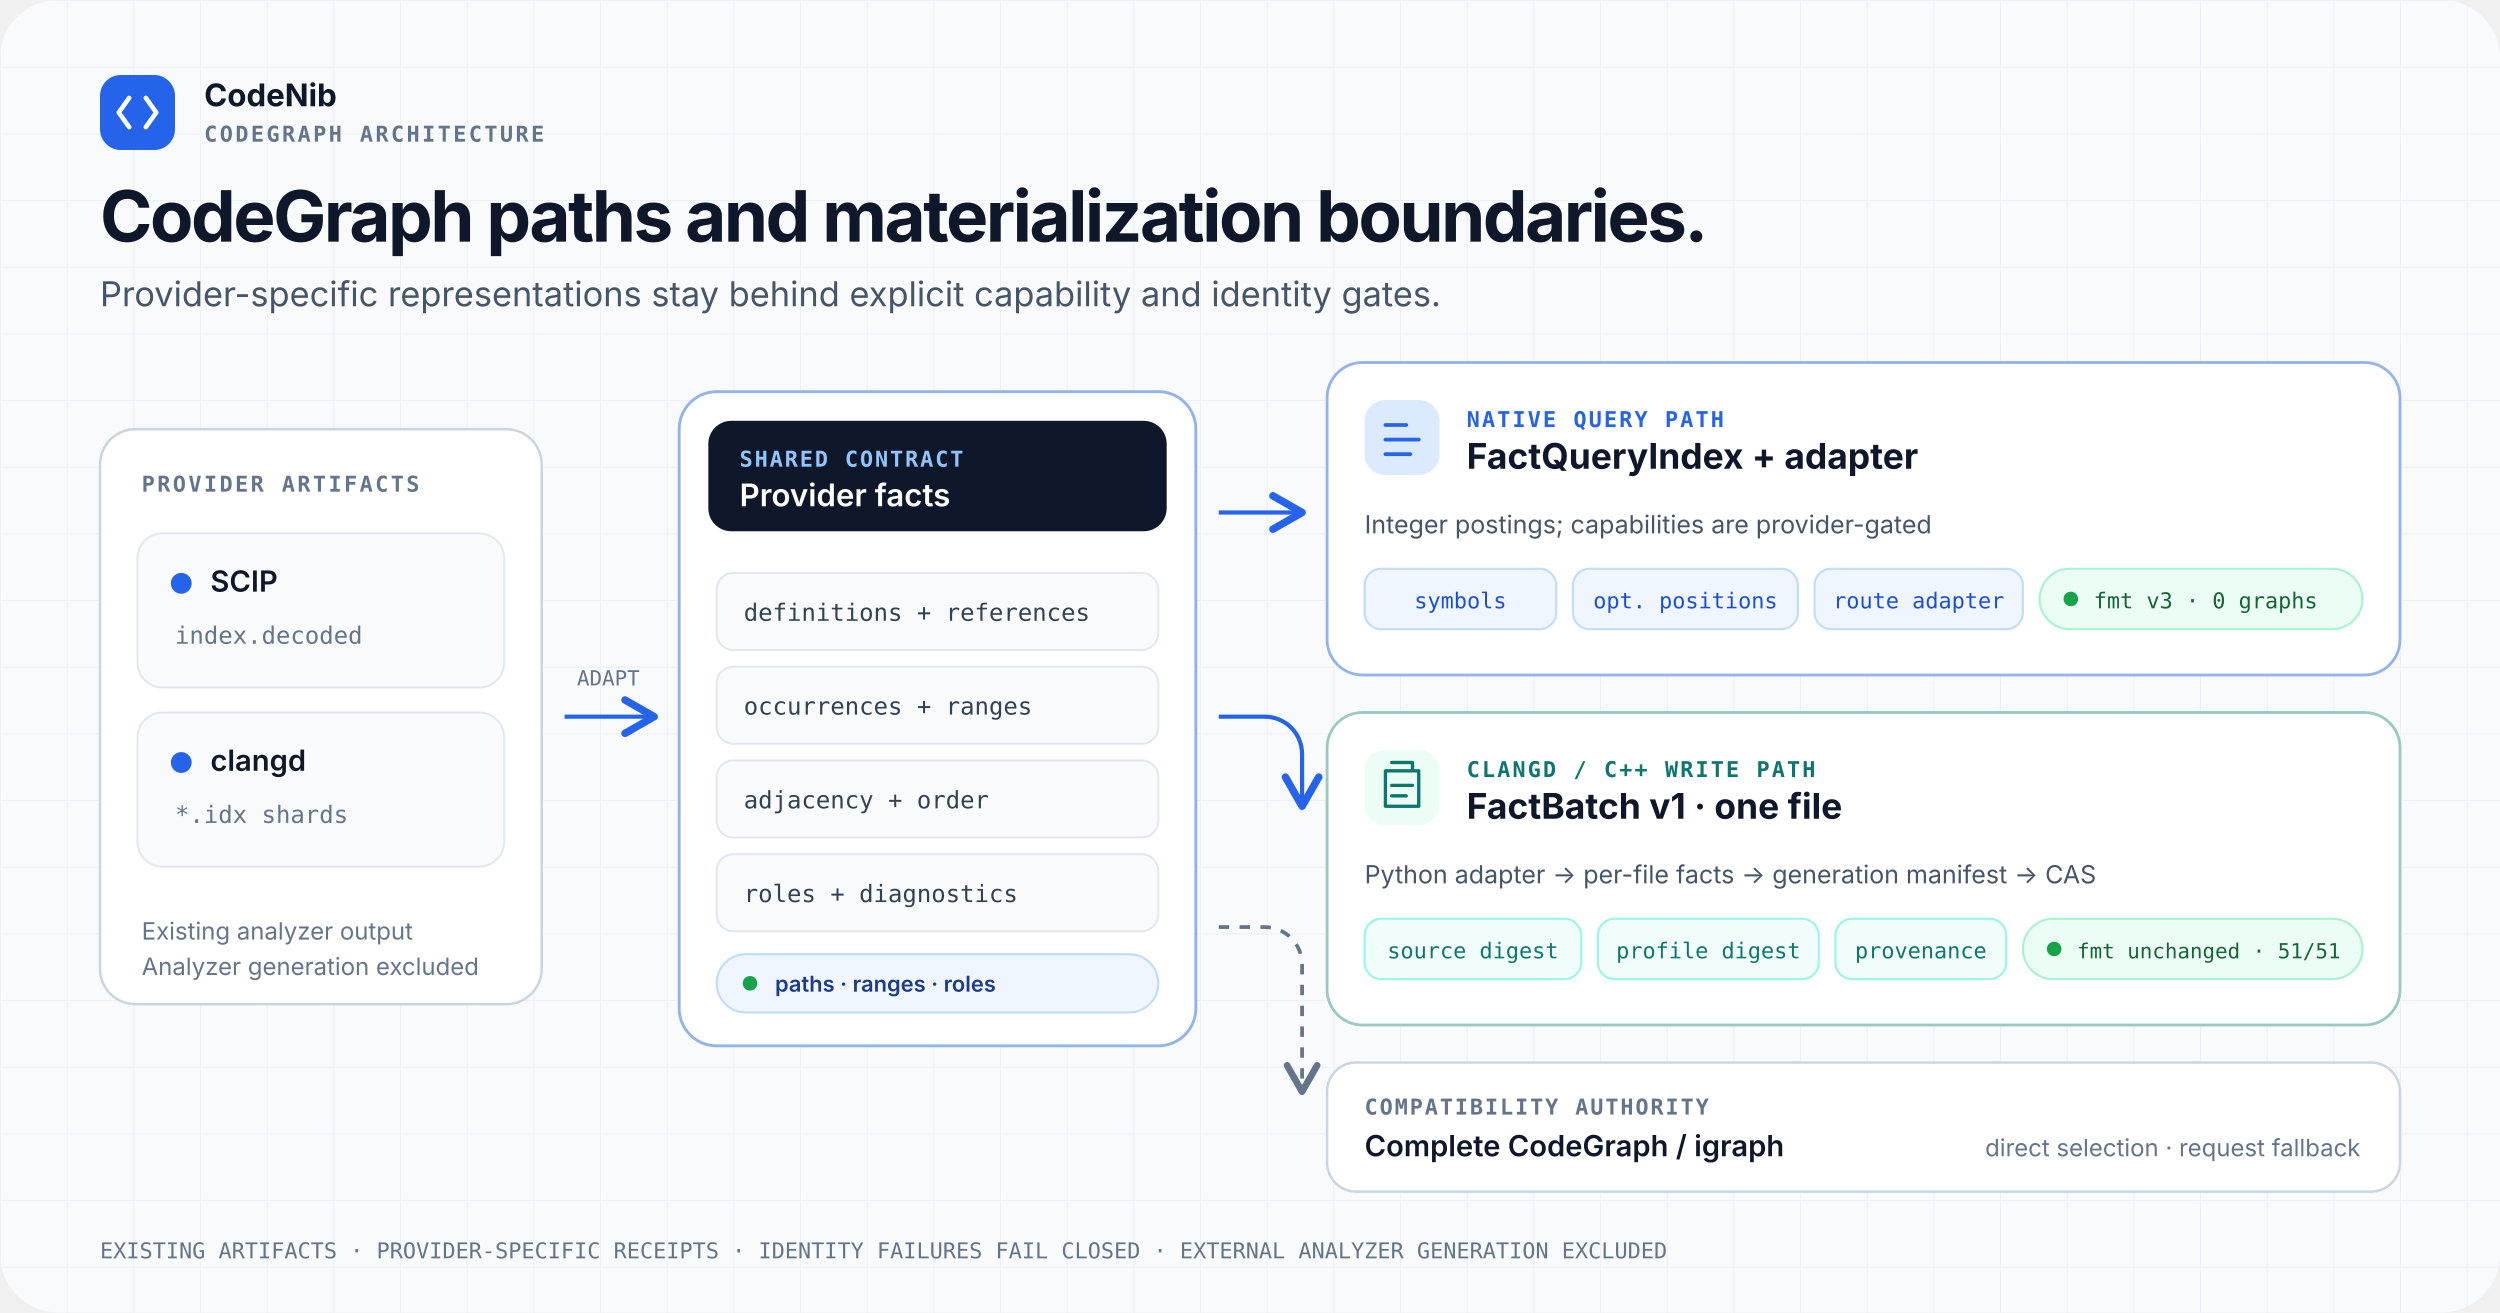
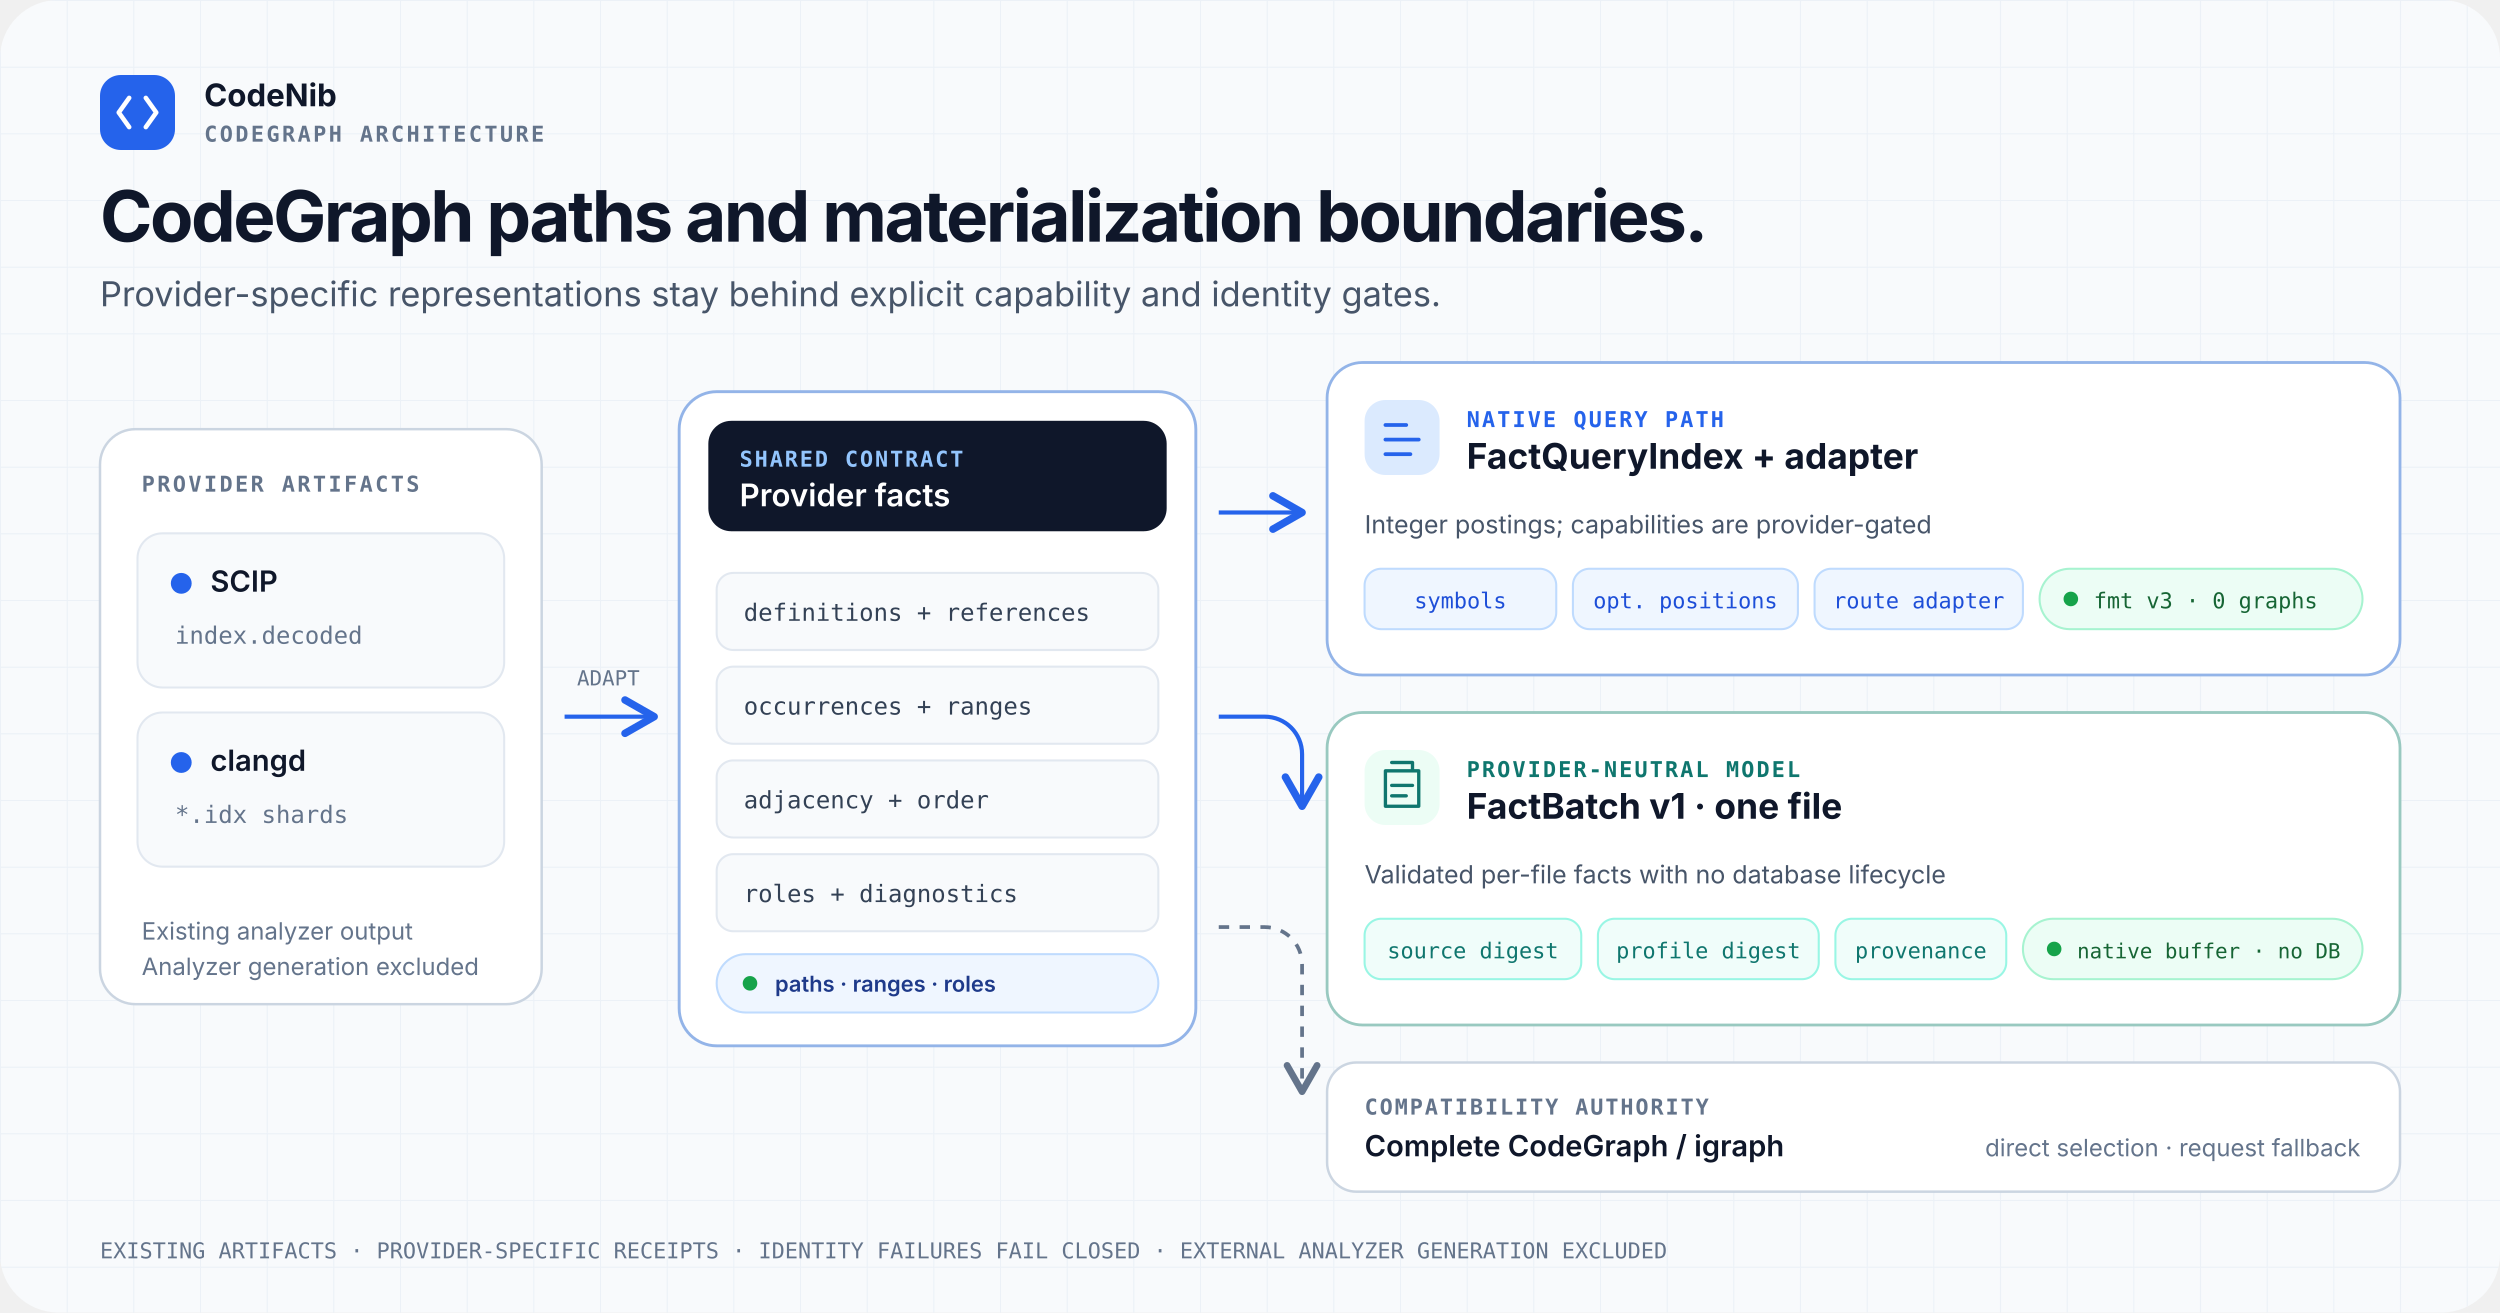
<svg xmlns="http://www.w3.org/2000/svg" width="1200" height="630" viewBox="0 0 1200 630" role="img" aria-labelledby="title description">
  <defs>
    <pattern id="grid" width="32" height="32" patternUnits="userSpaceOnUse">
      <path d="M32 0H0V32" fill="none" stroke="#dbe5f1" stroke-width="1" opacity=".42" />
    </pattern>
    <marker id="arrow" markerWidth="10" markerHeight="10" refX="8" refY="5" orient="auto" markerUnits="strokeWidth">
      <path d="M1 1l7 4-7 4" fill="none" stroke="#2563eb" stroke-width="1.8" stroke-linecap="round" stroke-linejoin="round" />
    </marker>
    <marker id="arrow-muted" markerWidth="10" markerHeight="10" refX="8" refY="5" orient="auto" markerUnits="strokeWidth">
      <path d="M1 1l7 4-7 4" fill="none" stroke="#64748b" stroke-width="1.8" stroke-linecap="round" stroke-linejoin="round" />
    </marker>
  </defs>
  <rect width="1200" height="630" rx="28" fill="#f8fafc" />
  <rect width="1200" height="630" rx="28" fill="url(#grid)" />
  <g font-family="Geist, Inter, ui-sans-serif, system-ui, sans-serif">
    <g transform="translate(48 36)">
      <rect width="36" height="36" rx="10" fill="#2563eb" />
      <path d="m14 11-5 7 5 7m8-14 5 7-5 7" fill="none" stroke="#fff" stroke-width="2.2" stroke-linecap="round" stroke-linejoin="round" />
      <text x="50" y="15" fill="#0f172a" font-size="15" font-weight="650">CodeNib</text>
      <text x="50" y="32" fill="#64748b" font-family="Geist Mono, ui-monospace, monospace" font-size="10.5" font-weight="620" letter-spacing="1.15">CODEGRAPH ARCHITECTURE</text>
    </g>
    <text x="48" y="116" fill="#0f172a" font-size="34" font-weight="660" letter-spacing="-1.15">CodeGraph paths and materialization boundaries.</text>
    <text x="48" y="147" fill="#475569" font-size="16.5">Provider-specific representations stay behind explicit capability and identity gates.</text>
    <g transform="translate(48 206)">
      <rect width="212" height="276" rx="17" fill="#fff" stroke="#cbd5e1" stroke-width="1.2" />
      <text x="20" y="30" fill="#64748b" font-family="Geist Mono, ui-monospace, monospace" font-size="10.5" font-weight="680" letter-spacing="1.15">PROVIDER ARTIFACTS</text>
      <g transform="translate(18 50)">
        <rect width="176" height="74" rx="12" fill="#f8fafc" stroke="#e2e8f0" />
        <circle cx="21" cy="24" r="5" fill="#2563eb" />
        <text x="35" y="28" fill="#0f172a" font-size="14" font-weight="640">SCIP</text>
        <text x="18" y="53" fill="#64748b" font-family="Geist Mono, ui-monospace, monospace" font-size="11.5">index.decoded</text>
      </g>
      <g transform="translate(18 136)">
        <rect width="176" height="74" rx="12" fill="#f8fafc" stroke="#e2e8f0" />
        <circle cx="21" cy="24" r="5" fill="#2563eb" />
        <text x="35" y="28" fill="#0f172a" font-size="14" font-weight="640">clangd</text>
        <text x="18" y="53" fill="#64748b" font-family="Geist Mono, ui-monospace, monospace" font-size="11.5">*.idx shards</text>
      </g>
      <text x="20" y="245" fill="#64748b" font-size="11.5">Existing analyzer output</text>
      <text x="20" y="262" fill="#64748b" font-size="11.5">Analyzer generation excluded</text>
    </g>
    <path d="M271 344h43" fill="none" stroke="#2563eb" stroke-width="2" marker-end="url(#arrow)" />
    <text x="292" y="329" text-anchor="middle" fill="#64748b" font-family="Geist Mono, ui-monospace, monospace" font-size="10">ADAPT</text>
    <g transform="translate(326 188)">
      <rect width="248" height="314" rx="18" fill="#fff" stroke="#93b4e8" stroke-width="1.4" />
      <rect x="14" y="14" width="220" height="53" rx="11" fill="#0f172a" />
      <text x="29" y="36" fill="#93c5fd" font-family="Geist Mono, ui-monospace, monospace" font-size="10.5" font-weight="650" letter-spacing=".9">SHARED CONTRACT</text>
      <text x="29" y="55" fill="#fff" font-size="15" font-weight="640">Provider facts</text>
      <g transform="translate(18 87)" font-family="Geist Mono, ui-monospace, monospace" font-size="11.5">
        <g fill="#f8fafc" stroke="#e2e8f0">
          <rect width="212" height="37" rx="8" />
          <rect y="45" width="212" height="37" rx="8" />
          <rect y="90" width="212" height="37" rx="8" />
          <rect y="135" width="212" height="37" rx="8" />
        </g>
        <g fill="#334155">
          <text x="13" y="23">definitions + references</text>
          <text x="13" y="68">occurrences + ranges</text>
          <text x="13" y="113">adjacency + order</text>
          <text x="13" y="158">roles + diagnostics</text>
        </g>
      </g>
      <g transform="translate(18 270)">
        <rect width="212" height="28" rx="14" fill="#eff6ff" stroke="#bfdbfe" />
        <circle cx="16" cy="14" r="3.5" fill="#16a34a" />
        <text x="28" y="18" fill="#1e3a8a" font-size="10.5" font-weight="620">paths · ranges · roles</text>
      </g>
    </g>
    <path d="M585 246h40" fill="none" stroke="#2563eb" stroke-width="2" marker-end="url(#arrow)" />
    <path d="M585 344h22c10 0 18 8 18 18v25" fill="none" stroke="#2563eb" stroke-width="2" marker-end="url(#arrow)" />
    <path d="M585 445h22c10 0 18 8 18 18v61" fill="none" stroke="#64748b" stroke-width="1.8" stroke-dasharray="5 5" marker-end="url(#arrow-muted)" />
    <g transform="translate(637 174)">
      <rect width="515" height="150" rx="17" fill="#fff" stroke="#93b4e8" stroke-width="1.35" />
      <rect x="18" y="18" width="36" height="36" rx="10" fill="#dbeafe" />
      <path d="M28 37h16M28 30h10M28 44h12" fill="none" stroke="#2563eb" stroke-width="1.8" stroke-linecap="round" />
      <text x="67" y="31" fill="#2563eb" font-family="Geist Mono, ui-monospace, monospace" font-size="10.5" font-weight="680" letter-spacing="1">NATIVE QUERY PATH</text>
      <text x="67" y="51" fill="#0f172a" font-size="17" font-weight="650">FactQueryIndex + adapter</text>
      <text x="18" y="82" fill="#475569" font-size="12">Integer postings; capabilities are provider-gated</text>
      <g transform="translate(18 99)" font-family="Geist Mono, ui-monospace, monospace" font-size="10.5">
        <rect width="92" height="29" rx="8" fill="#eff6ff" stroke="#bfdbfe" />
        <rect x="100" width="108" height="29" rx="8" fill="#eff6ff" stroke="#bfdbfe" />
        <rect x="216" width="100" height="29" rx="8" fill="#eff6ff" stroke="#bfdbfe" />
        <text x="46" y="19" text-anchor="middle" fill="#1d4ed8">symbols</text>
        <text x="154" y="19" text-anchor="middle" fill="#1d4ed8">opt. positions</text>
        <text x="266" y="19" text-anchor="middle" fill="#1d4ed8">route adapter</text>
        <rect x="324" width="155" height="29" rx="14.5" fill="#ecfdf5" stroke="#a7f3d0" />
        <circle cx="339" cy="14.5" r="3.5" fill="#16a34a" />
        <text x="350" y="19" fill="#166534">fmt v3 · 0 graphs</text>
      </g>
    </g>
    <g transform="translate(637 342)">
      <rect width="515" height="150" rx="17" fill="#fff" stroke="#99c9c0" stroke-width="1.35" />
      <rect x="18" y="18" width="36" height="36" rx="10" fill="#ecfdf5" />
      <path d="M28 28h16v17H28zM31 24h10v4H31m0 7h10m-10 5h7" fill="none" stroke="#0f766e" stroke-width="1.6" stroke-linecap="round" stroke-linejoin="round" />
-       <text x="67" y="31" fill="#0f766e" font-family="Geist Mono, ui-monospace, monospace" font-size="10.5" font-weight="680" letter-spacing="1">CLANGD / C++ WRITE PATH</text>
+       <text x="67" y="31" fill="#0f766e" font-family="Geist Mono, ui-monospace, monospace" font-size="10.5" font-weight="680" letter-spacing="1">PROVIDER-NEUTRAL MODEL</text>
      <text x="67" y="51" fill="#0f172a" font-size="17" font-weight="650">FactBatch v1 · one file</text>
-       <text x="18" y="82" fill="#475569" font-size="12">Python adapter → per-file facts → generation manifest → CAS</text>
+       <text x="18" y="82" fill="#475569" font-size="12">Validated per-file facts with no database lifecycle</text>
      <g transform="translate(18 99)" font-family="Geist Mono, ui-monospace, monospace" font-size="10.5">
        <rect width="104" height="29" rx="8" fill="#f0fdfa" stroke="#99f6e4" />
        <rect x="112" width="106" height="29" rx="8" fill="#f0fdfa" stroke="#99f6e4" />
        <rect x="226" width="82" height="29" rx="8" fill="#f0fdfa" stroke="#99f6e4" />
        <text x="52" y="19" text-anchor="middle" fill="#0f766e">source digest</text>
        <text x="165" y="19" text-anchor="middle" fill="#0f766e">profile digest</text>
        <text x="267" y="19" text-anchor="middle" fill="#0f766e">provenance</text>
        <rect x="316" width="163" height="29" rx="14.5" fill="#ecfdf5" stroke="#a7f3d0" />
        <circle cx="331" cy="14.5" r="3.5" fill="#16a34a" />
-         <text x="342" y="19" fill="#166534" font-size="10">fmt unchanged · 51/51</text>
+         <text x="342" y="19" fill="#166534" font-size="10">native buffer · no DB</text>
      </g>
    </g>
    <g transform="translate(637 510)">
      <rect width="515" height="62" rx="14" fill="#fff" stroke="#cbd5e1" stroke-width="1.2" />
      <text x="18" y="25" fill="#64748b" font-family="Geist Mono, ui-monospace, monospace" font-size="10.5" font-weight="680" letter-spacing=".9">COMPATIBILITY AUTHORITY</text>
      <text x="18" y="45" fill="#0f172a" font-size="14" font-weight="640">Complete CodeGraph / igraph</text>
      <text x="496" y="45" text-anchor="end" fill="#64748b" font-size="11.5">direct selection · request fallback</text>
    </g>
    <text x="48" y="604" fill="#64748b" font-family="Geist Mono, ui-monospace, monospace" font-size="10.5">EXISTING ARTIFACTS · PROVIDER-SPECIFIC RECEIPTS · IDENTITY FAILURES FAIL CLOSED · EXTERNAL ANALYZER GENERATION EXCLUDED</text>
  </g>
</svg>
